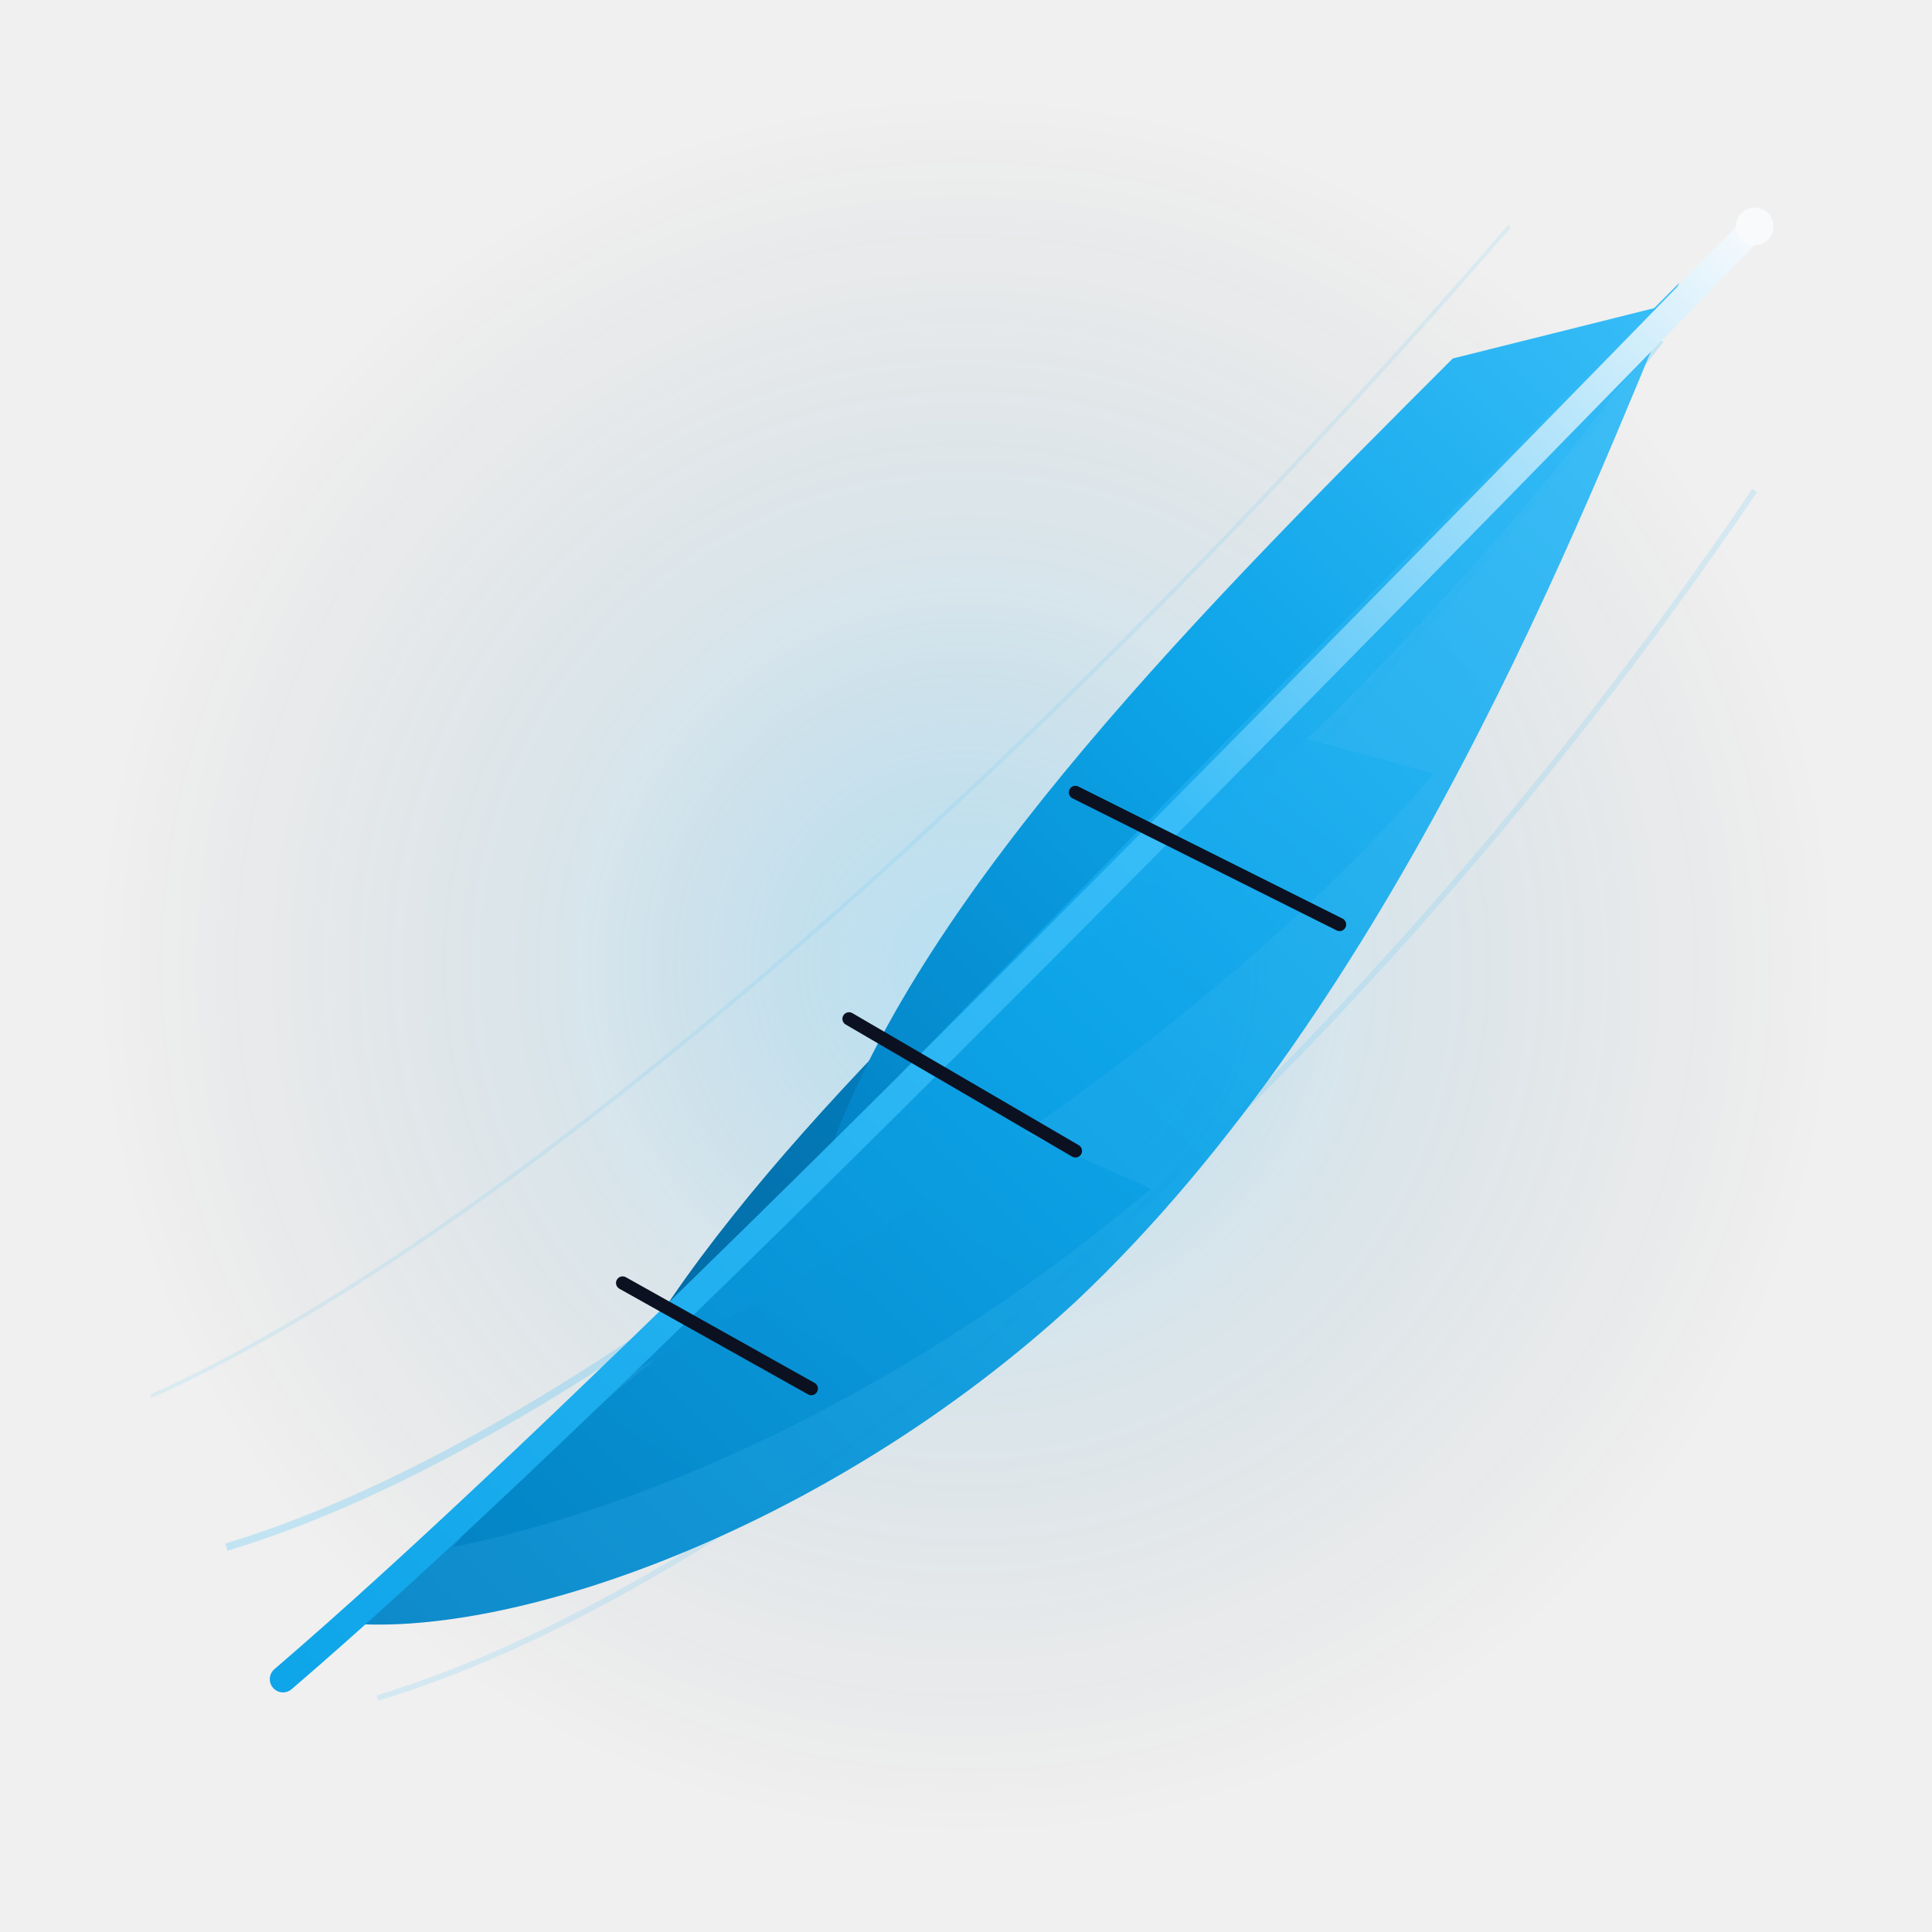
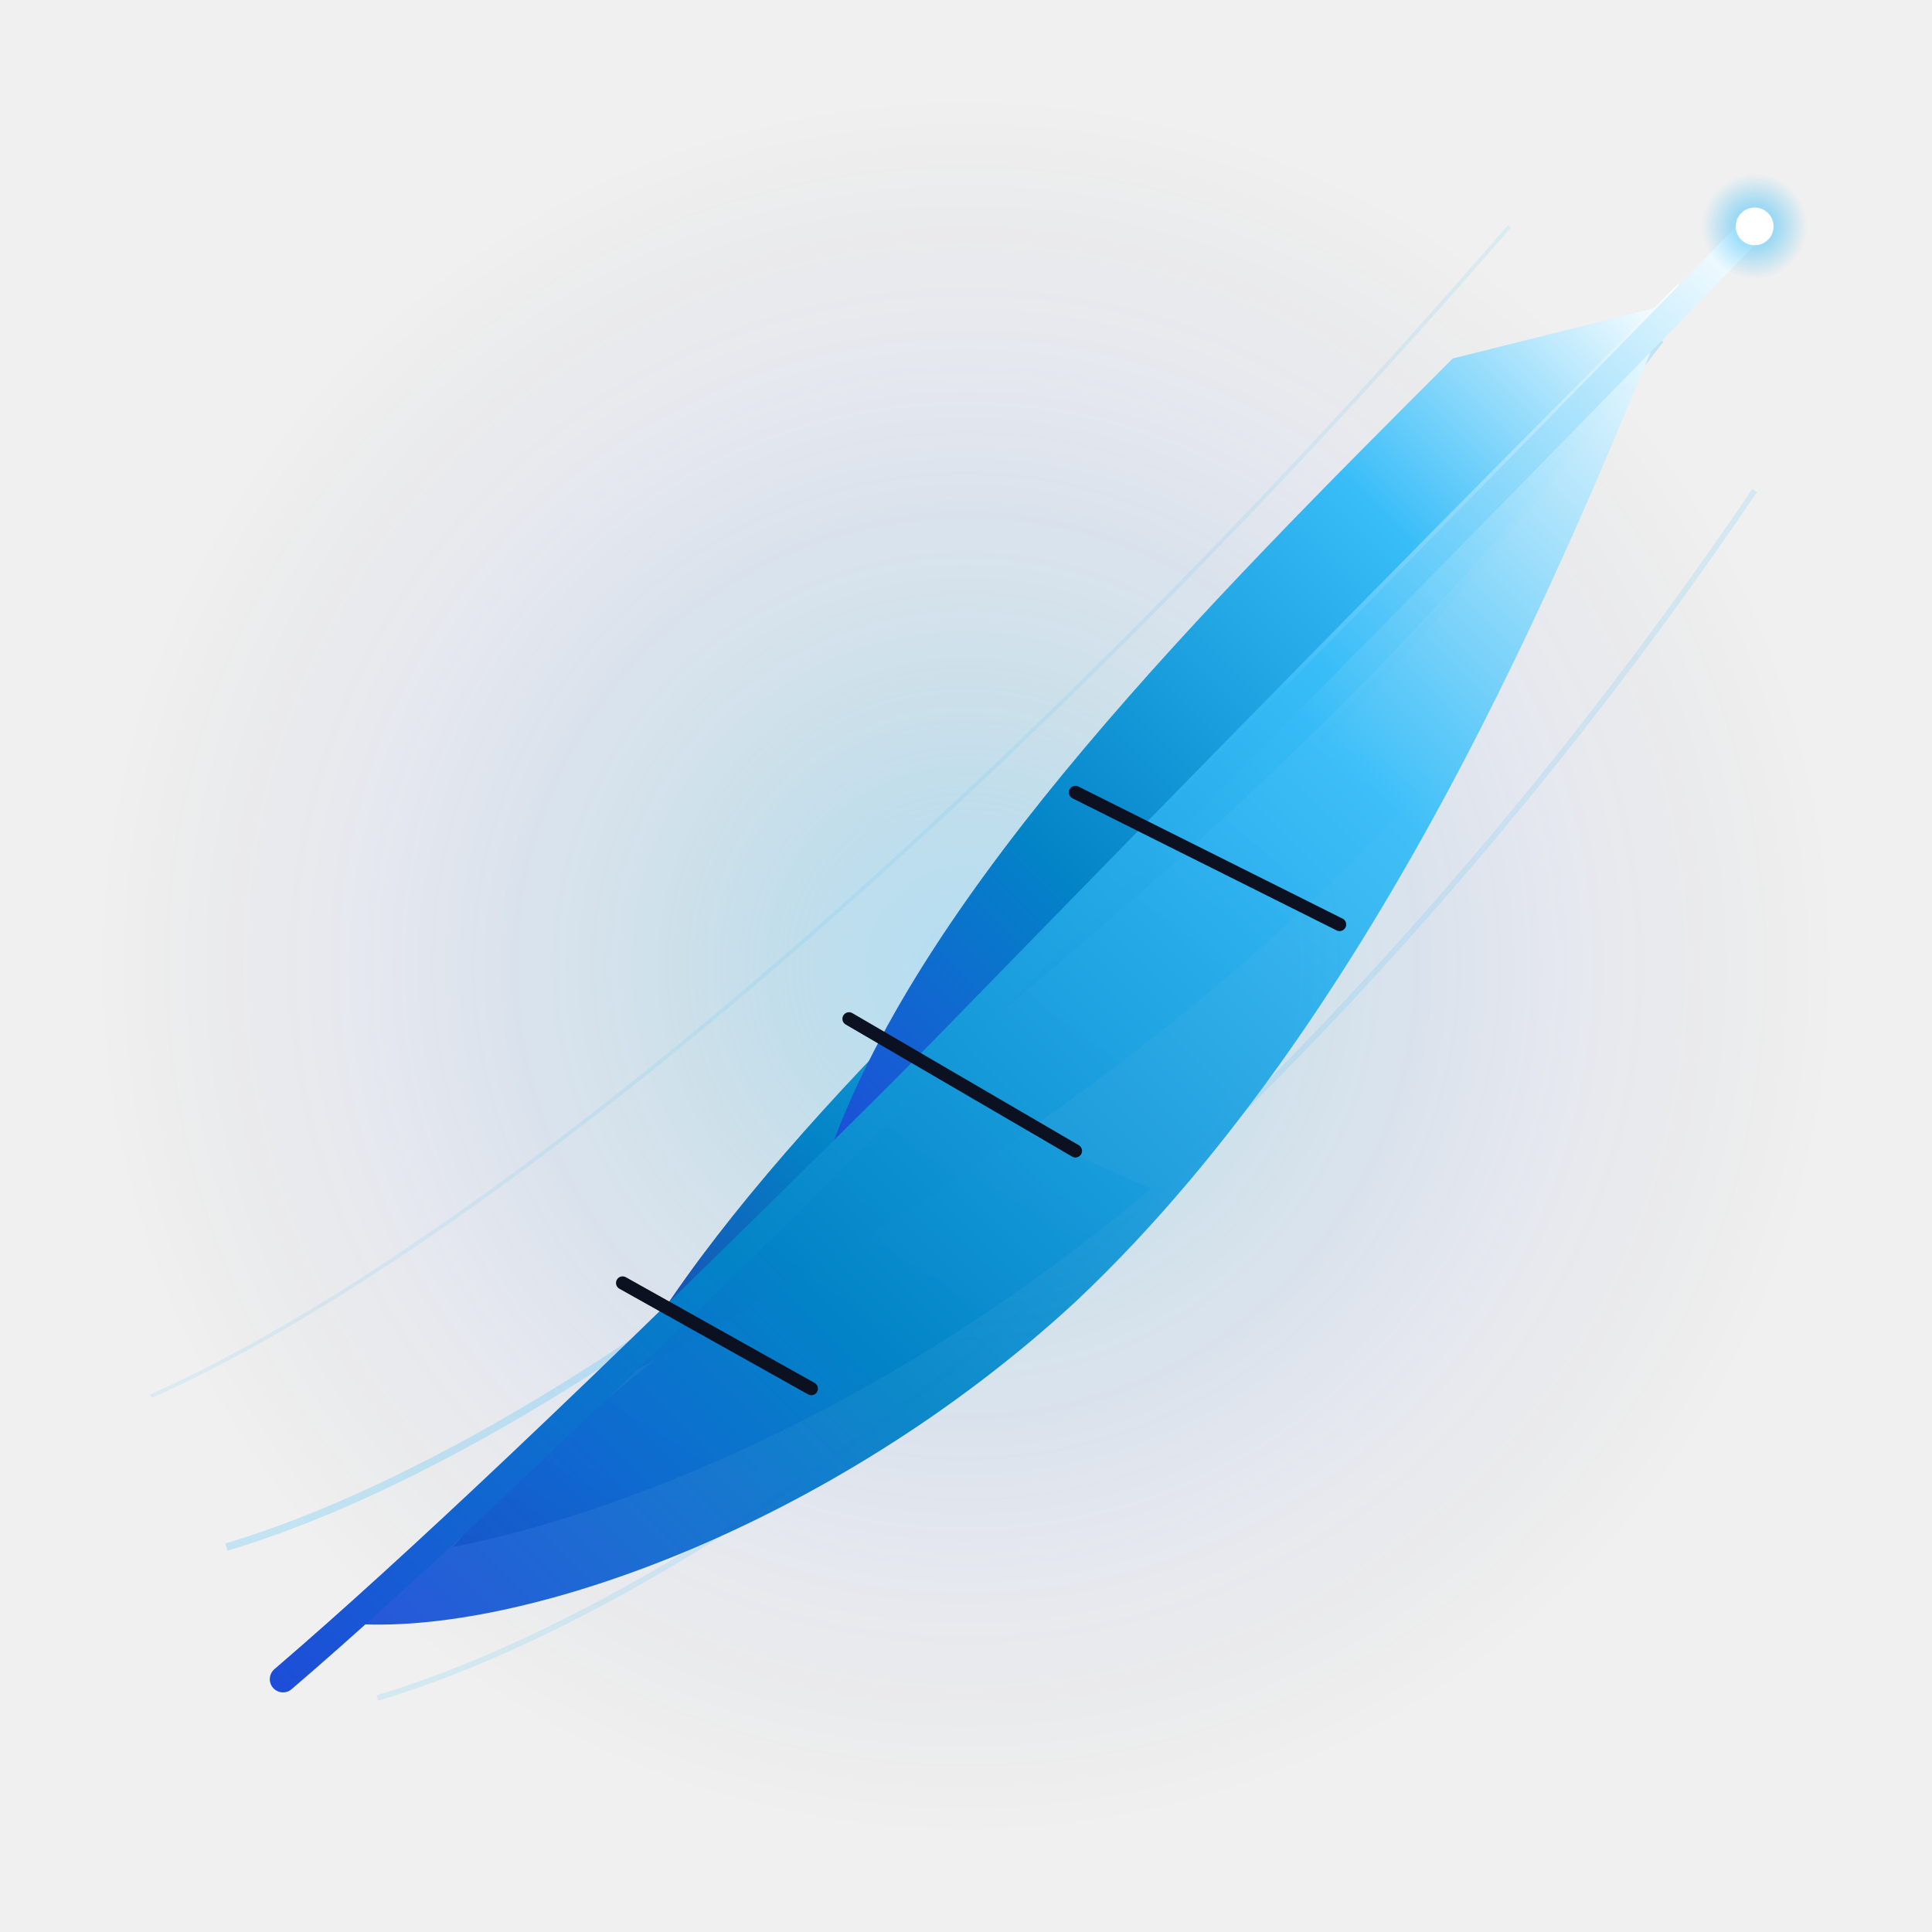
<svg xmlns="http://www.w3.org/2000/svg" viewBox="0 0 512 512" width="512" height="512">
  <defs>
-     <linearGradient id="featherGrad1" x1="0%" y1="100%" x2="100%" y2="0%">
-       <stop offset="0%" stop-color="#0284c7" />
-       <stop offset="50%" stop-color="#0ea5e9" />
-       <stop offset="100%" stop-color="#38bdf8" />
+     <linearGradient id="supersonicFrostGrad" x1="100%" y1="0%" x2="0%" y2="100%">
+       <stop offset="0%" stop-color="#ffffff" />
+       <stop offset="30%" stop-color="#38bdf8" />
+       <stop offset="70%" stop-color="#0284c7" />
+       <stop offset="100%" stop-color="#1d4ed8" />
    </linearGradient>
-     <linearGradient id="featherGrad2" x1="0%" y1="100%" x2="100%" y2="0%">
-       <stop offset="0%" stop-color="#0369a1" />
-       <stop offset="60%" stop-color="#0284c7" />
-       <stop offset="100%" stop-color="#38bdf8" />
+     <linearGradient id="featherGrad1" x1="100%" y1="0%" x2="0%" y2="100%">
+       <stop offset="0%" stop-color="#ffffff" />
+       <stop offset="30%" stop-color="#38bdf8" />
+       <stop offset="70%" stop-color="#0284c7" />
+       <stop offset="100%" stop-color="#1d4ed8" />
    </linearGradient>
-     <linearGradient id="featherGrad3" x1="0%" y1="100%" x2="100%" y2="0%">
-       <stop offset="0%" stop-color="#082f49" />
-       <stop offset="70%" stop-color="#0369a1" />
-       <stop offset="100%" stop-color="#0284c7" />
+     <linearGradient id="featherGrad2" x1="100%" y1="0%" x2="0%" y2="100%">
+       <stop offset="0%" stop-color="#e0f2fe" />
+       <stop offset="30%" stop-color="#38bdf8" />
+       <stop offset="70%" stop-color="#0284c7" />
+       <stop offset="100%" stop-color="#1e40af" />
    </linearGradient>
-     <linearGradient id="spineGlow" x1="0%" y1="100%" x2="100%" y2="0%">
-       <stop offset="0%" stop-color="#0ea5e9" />
-       <stop offset="60%" stop-color="#38bdf8" />
-       <stop offset="100%" stop-color="#f8fafc" />
+     <linearGradient id="featherGrad3" x1="100%" y1="0%" x2="0%" y2="100%">
+       <stop offset="0%" stop-color="#38bdf8" />
+       <stop offset="40%" stop-color="#0284c7" />
+       <stop offset="80%" stop-color="#1d4ed8" />
+       <stop offset="100%" stop-color="#0f172a" />
+     </linearGradient>
+     <linearGradient id="spineGlow" x1="100%" y1="0%" x2="0%" y2="100%">
+       <stop offset="0%" stop-color="#ffffff" />
+       <stop offset="30%" stop-color="#38bdf8" />
+       <stop offset="70%" stop-color="#0284c7" />
+       <stop offset="100%" stop-color="#1d4ed8" />
    </linearGradient>
    <radialGradient id="ambientCoreBloom" cx="50%" cy="50%" r="50%">
-       <stop offset="0%" stop-color="#38bdf8" stop-opacity="0.30" />
-       <stop offset="45%" stop-color="#0284c7" stop-opacity="0.10" />
+       <stop offset="0%" stop-color="#38bdf8" stop-opacity="0.32" />
+       <stop offset="35%" stop-color="#0284c7" stop-opacity="0.14" />
+       <stop offset="70%" stop-color="#1d4ed8" stop-opacity="0.05" />
      <stop offset="100%" stop-color="#0b1120" stop-opacity="0" />
+     </radialGradient>
+     <radialGradient id="apexSpecularFlare" cx="50%" cy="50%" r="50%">
+       <stop offset="0%" stop-color="#ffffff" stop-opacity="0.95" />
+       <stop offset="40%" stop-color="#38bdf8" stop-opacity="0.45" />
+       <stop offset="100%" stop-color="#38bdf8" stop-opacity="0" />
    </radialGradient>
  </defs>
  <circle cx="256" cy="256" r="230" fill="url(#ambientCoreBloom)" />
  <path d="M 60 410 C 160 380, 310 260, 440 90" fill="none" stroke="#38bdf8" stroke-width="2" stroke-opacity="0.25" />
  <path d="M 100 450 C 200 420, 350 300, 465 130" fill="none" stroke="#38bdf8" stroke-width="1.5" stroke-opacity="0.15" />
  <path d="M 40 370 C 130 330, 270 210, 400 60" fill="none" stroke="#38bdf8" stroke-width="1" stroke-opacity="0.12" />
  <path d="M 120 410 C 170 400, 240 370, 305 315 L 260 295 C 200 340, 150 375, 120 410 Z" fill="url(#featherGrad3)" />
  <path d="M 165 365 C 230 330, 320 275, 380 205 L 325 190 C 265 245, 195 310, 165 365 Z" fill="url(#featherGrad2)" />
  <path d="M 220 305 C 295 245, 385 170, 445 80 L 385 95 C 320 160, 245 235, 220 305 Z" fill="url(#featherGrad1)" />
  <path d="M 90 430 C 150 380, 260 260, 445 75 C 420 135, 370 265, 285 345 C 220 405, 135 435, 90 430 Z" fill="url(#featherGrad1)" fill-opacity="0.95" />
  <path d="M 75 445 C 145 385, 275 255, 465 60" fill="none" stroke="url(#spineGlow)" stroke-width="7" stroke-linecap="round" />
  <line x1="285" y1="210" x2="355" y2="245" stroke="#0b1120" stroke-width="3.5" stroke-linecap="round" />
  <line x1="225" y1="270" x2="285" y2="305" stroke="#0b1120" stroke-width="3.5" stroke-linecap="round" />
  <line x1="165" y1="340" x2="215" y2="368" stroke="#0b1120" stroke-width="3.5" stroke-linecap="round" />
-   <circle cx="465" cy="60" r="5" fill="#f8fafc" />
+   <circle cx="465" cy="60" r="14" fill="url(#apexSpecularFlare)" />
+   <circle cx="465" cy="60" r="5" fill="#ffffff" />
</svg>
